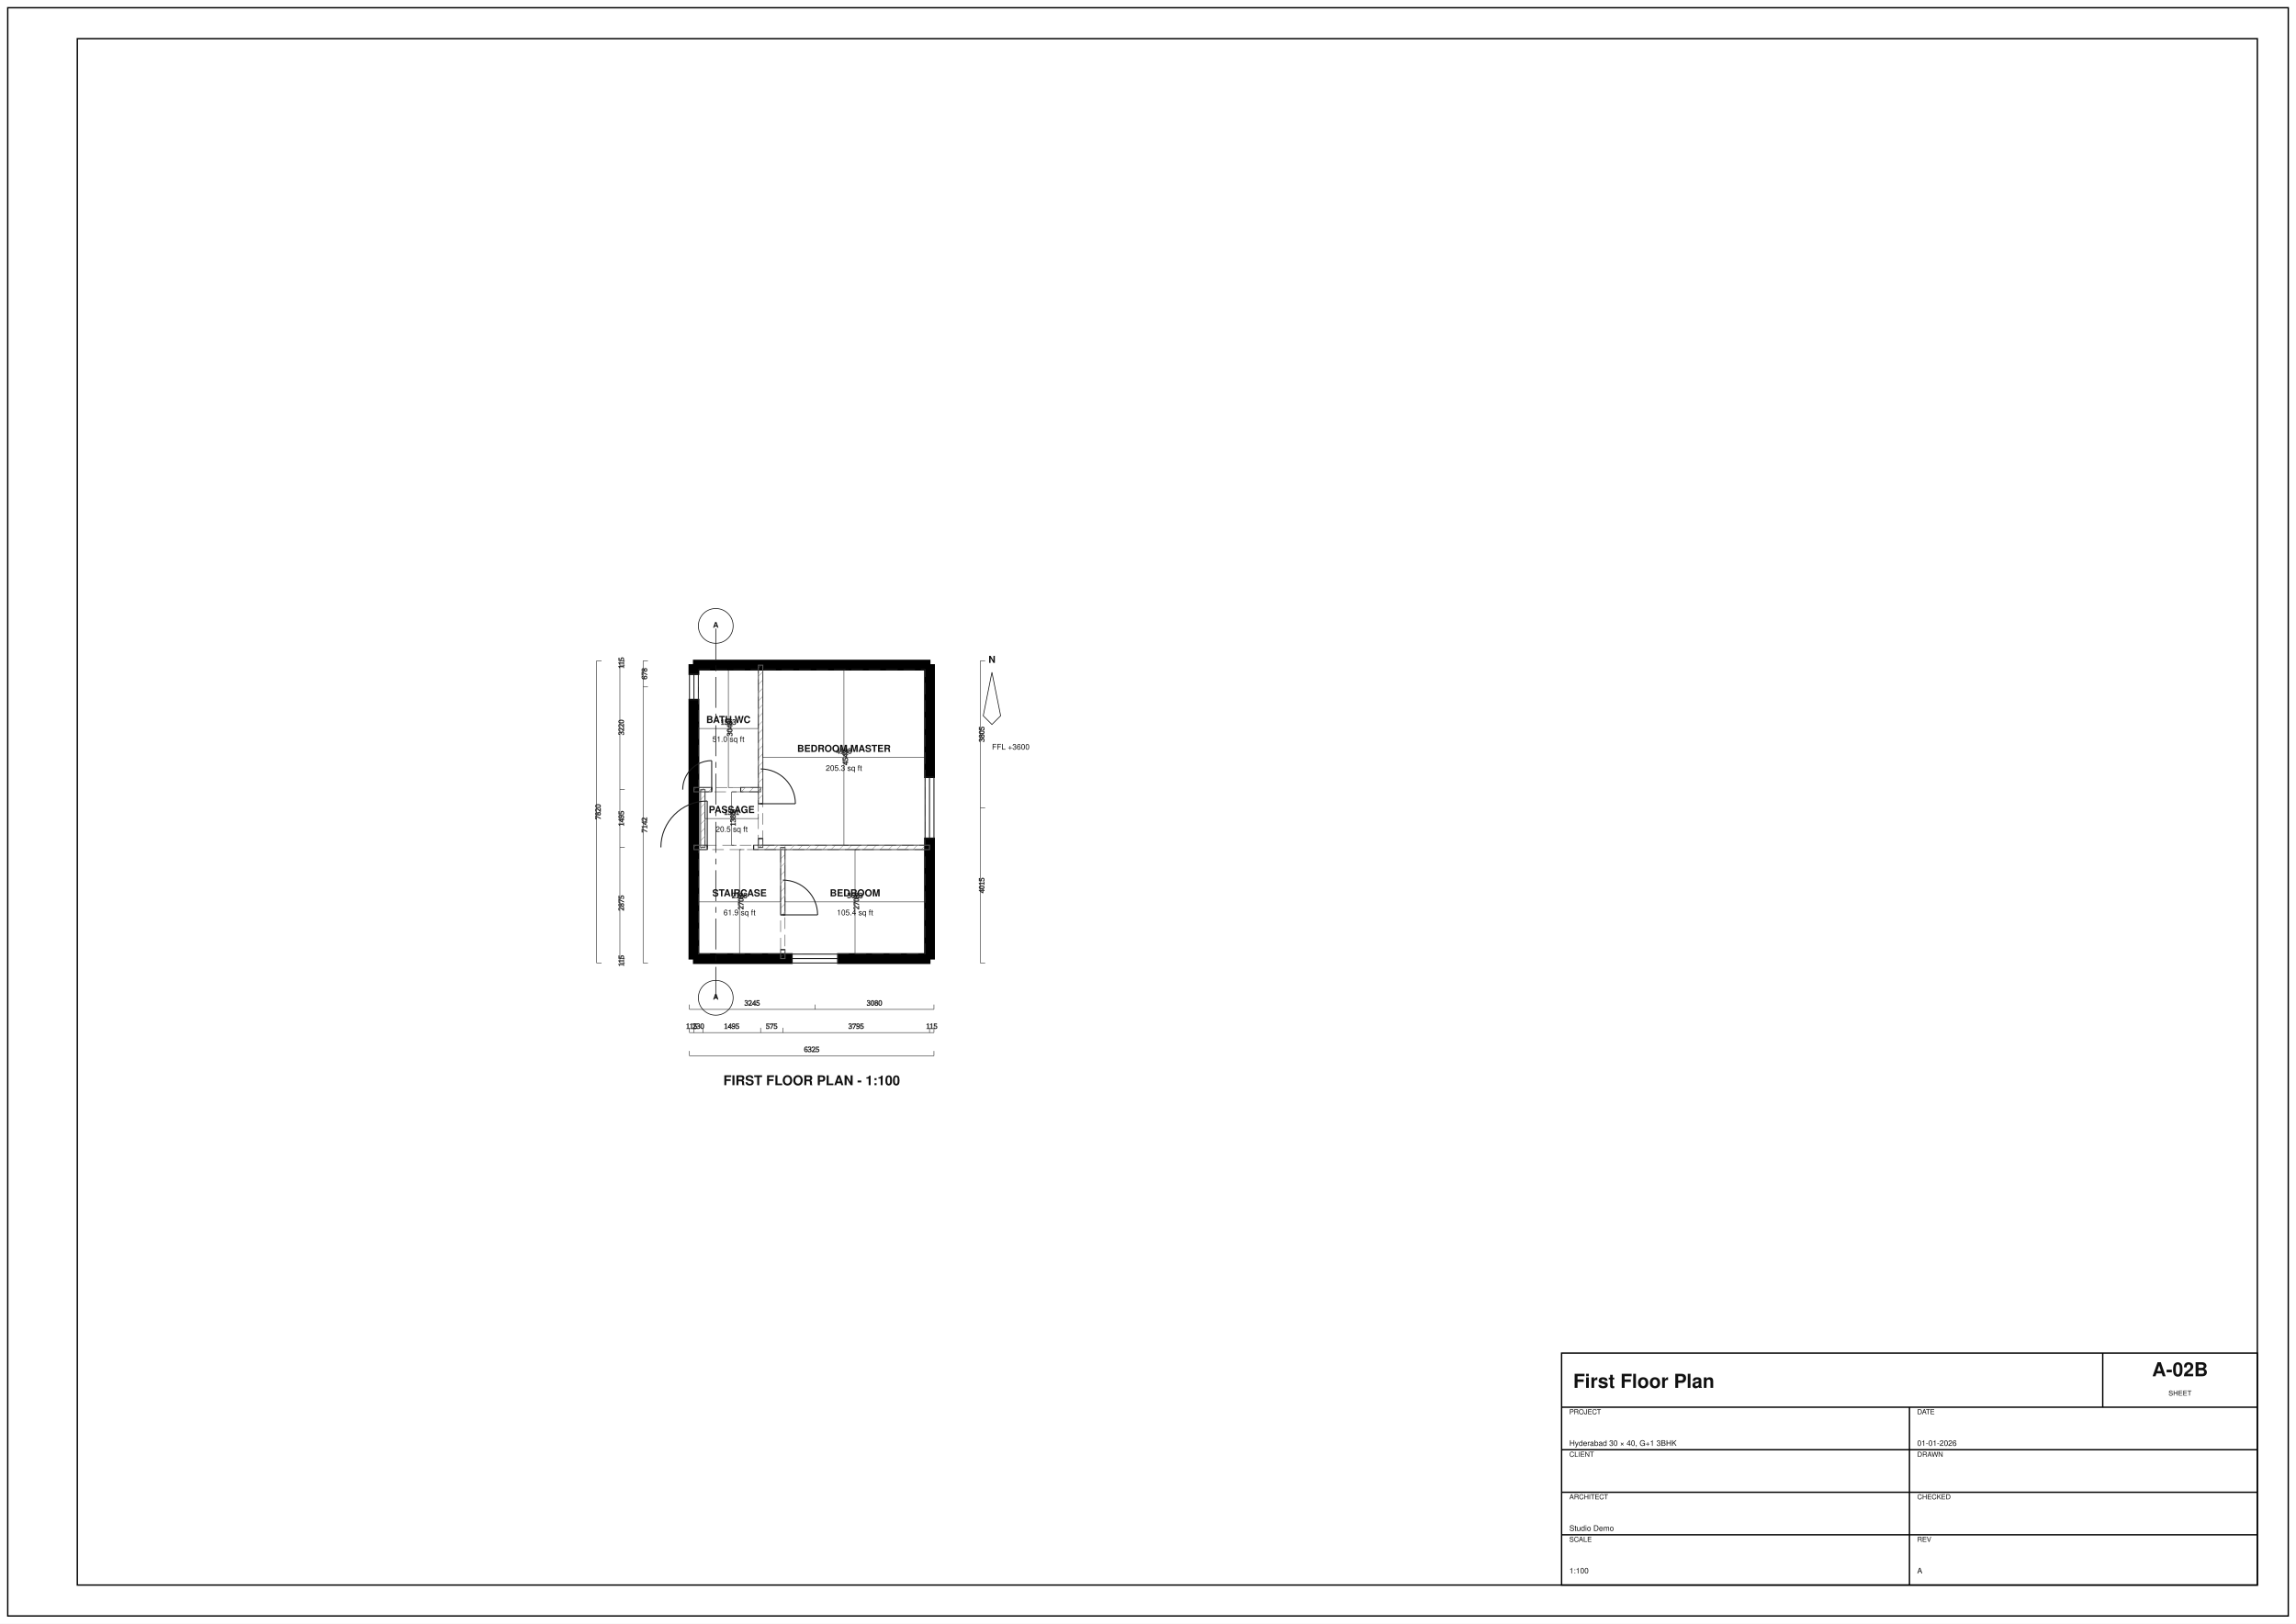
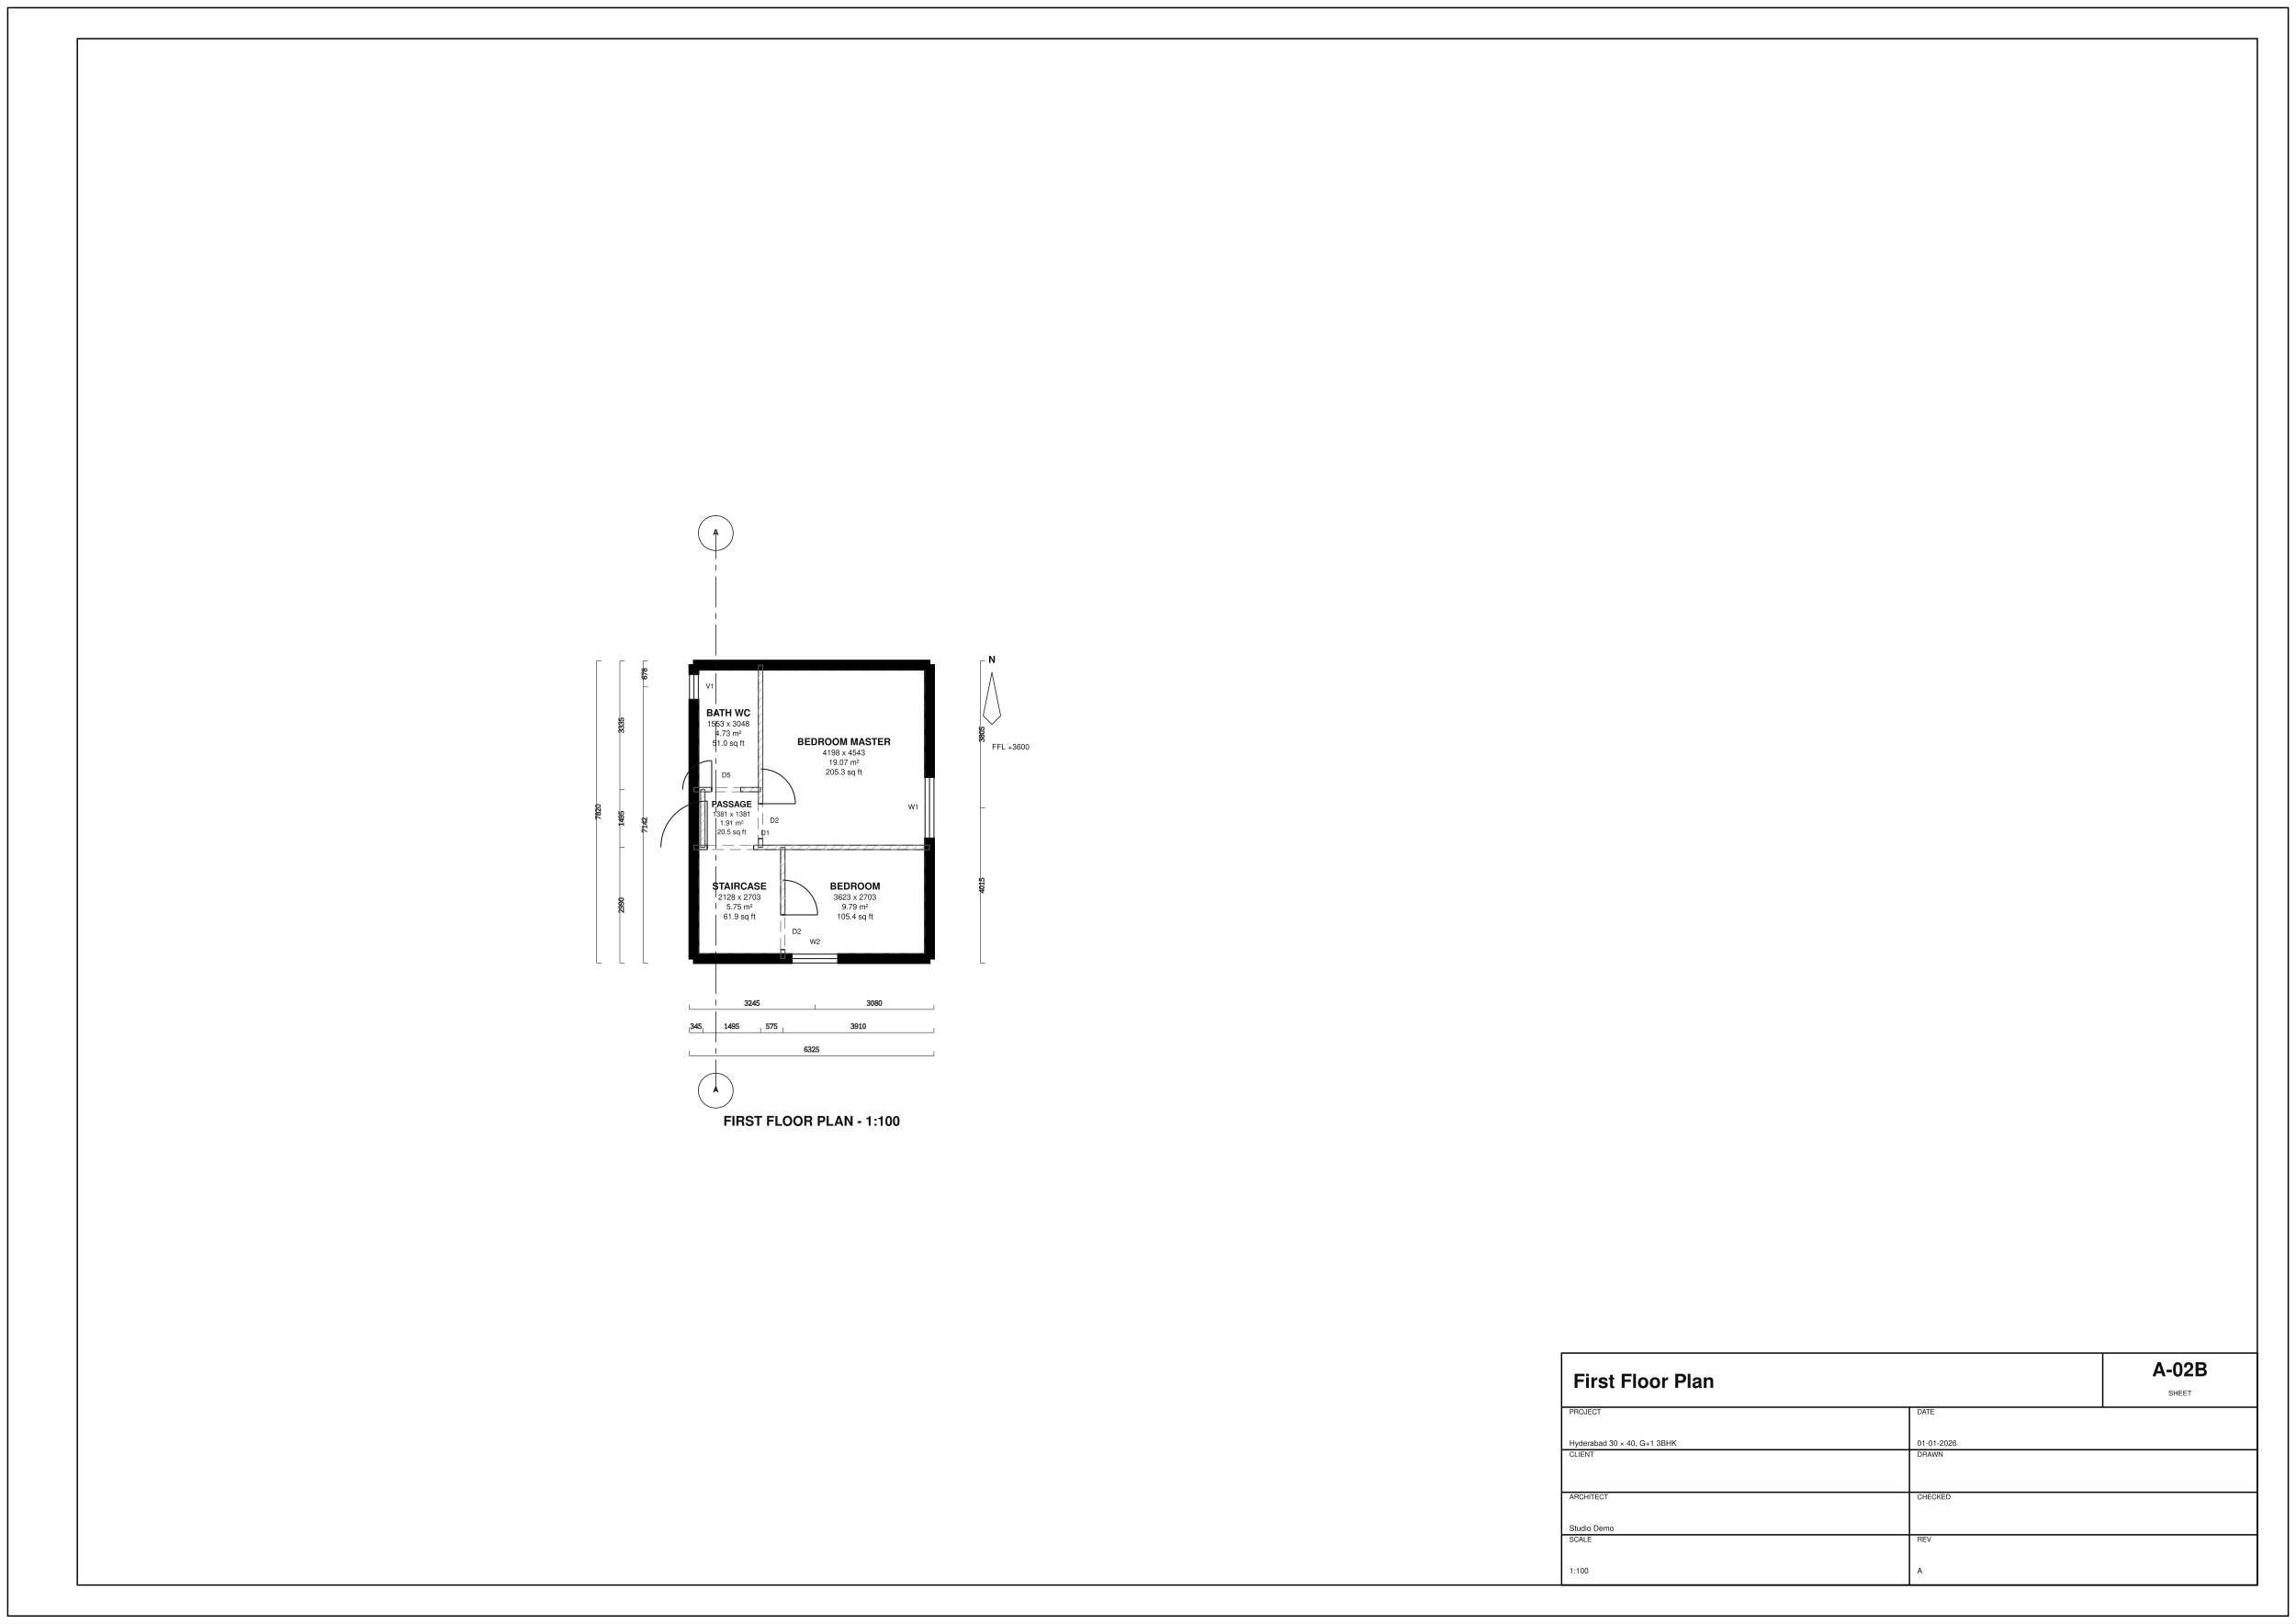
<svg xmlns="http://www.w3.org/2000/svg" width="594mm" height="420mm" viewBox="0 0 594 420" version="1.1">
  <rect x="0" y="0" width="594" height="420" fill="#ffffff" stroke="none" />
  <defs>
-     <clipPath id="hc-02e2aecf7d58b880" clip-rule="evenodd">
+     <clipPath id="hc-2fabb88d1c959c71" clip-rule="evenodd">
+       <path d="M 191.625 204.820 L 196.775 204.820 L 196.775 203.680 L 191.625 203.680 Z" />
+     </clipPath>
+     <clipPath id="hc-30f6f6755287863d" clip-rule="evenodd">
+       <path d="M 181.255 219.200 L 181.255 204.250 L 182.395 204.250 L 182.395 219.200 Z" />
+     </clipPath>
+     <clipPath id="hc-3324a0f1981ed050" clip-rule="evenodd">
+       <path d="M 196.205 207.900 L 196.205 172.050 L 197.345 172.050 L 197.345 207.900 Z" />
+     </clipPath>
+     <clipPath id="hc-33be5f0cafb42b25" clip-rule="evenodd">
+       <path d="M 196.205 219.200 L 196.205 216.900 L 197.345 216.900 L 197.345 219.200 Z" />
+     </clipPath>
+     <clipPath id="hc-5deb7b3d80d08390" clip-rule="evenodd">
+       <path d="M 194.975 219.770 L 240.475 219.770 L 240.475 218.630 L 194.975 218.630 Z" />
+     </clipPath>
+     <clipPath id="hc-6eab37e0f285884a" clip-rule="evenodd">
+       <path d="M 201.955 247.950 L 201.955 245.650 L 203.095 245.650 L 203.095 247.950 Z" />
+     </clipPath>
+     <clipPath id="hc-c8989ff6941b7d05" clip-rule="evenodd">
      <path d="M 179.525 219.770 L 182.975 219.770 L 182.975 218.630 L 179.525 218.630 Z" />
    </clipPath>
-     <clipPath id="hc-03ec064bcb64642f" clip-rule="evenodd">
-       <path d="M 194.975 219.770 L 240.475 219.770 L 240.475 218.630 L 194.975 218.630 Z" />
-     </clipPath>
-     <clipPath id="hc-328d15620842dbb8" clip-rule="evenodd">
-       <path d="M 191.625 204.820 L 196.775 204.820 L 196.775 203.680 L 191.625 203.680 Z" />
-     </clipPath>
-     <clipPath id="hc-5a76fa1350d3654e" clip-rule="evenodd">
+     <clipPath id="hc-cb051ecf6b8b5815" clip-rule="evenodd">
+       <path d="M 201.955 236.650 L 201.955 219.200 L 203.095 219.200 L 203.095 236.650 Z" />
+     </clipPath>
+     <clipPath id="hc-cc9a8199550c383a" clip-rule="evenodd">
      <path d="M 179.525 204.820 L 184.125 204.820 L 184.125 203.680 L 179.525 203.680 Z" />
-     </clipPath>
-     <clipPath id="hc-6161d35e49994068" clip-rule="evenodd">
-       <path d="M 196.205 219.200 L 196.205 216.900 L 197.345 216.900 L 197.345 219.200 Z" />
-     </clipPath>
-     <clipPath id="hc-836ccc73bb1bcad6" clip-rule="evenodd">
-       <path d="M 201.955 247.950 L 201.955 245.650 L 203.095 245.650 L 203.095 247.950 Z" />
-     </clipPath>
-     <clipPath id="hc-98cc889cf0760d0c" clip-rule="evenodd">
-       <path d="M 181.255 219.200 L 181.255 204.250 L 182.395 204.250 L 182.395 219.200 Z" />
-     </clipPath>
-     <clipPath id="hc-c571aab393e7611a" clip-rule="evenodd">
-       <path d="M 196.205 207.900 L 196.205 172.050 L 197.345 172.050 L 197.345 207.900 Z" />
-     </clipPath>
-     <clipPath id="hc-fc0e06944cdb5dfb" clip-rule="evenodd">
-       <path d="M 201.955 236.650 L 201.955 219.200 L 203.095 219.200 L 203.095 236.650 Z" />
    </clipPath>
  </defs>
  <g id="g-frame">
    <g class="layer" data-layer="A-TEXT" stroke="#111111" stroke-width="0.180" fill="none" stroke-linecap="butt" stroke-linejoin="miter">
      <g font-family="Helvetica, Arial, sans-serif" fill="#111111" stroke="none">
        <text x="407.000" y="359.000" font-size="5.000" text-anchor="start" dominant-baseline="alphabetic" font-weight="600">First Floor Plan</text>
        <text x="564.000" y="356.000" font-size="5.000" text-anchor="middle" dominant-baseline="alphabetic" font-weight="600">A-02B</text>
        <text x="564.000" y="361.000" font-size="1.800" text-anchor="middle" dominant-baseline="alphabetic">SHEET</text>
        <text x="406.000" y="365.000" font-size="1.800" text-anchor="start" dominant-baseline="hanging">PROJECT</text>
        <text x="406.000" y="374.000" font-size="2.000" text-anchor="start" dominant-baseline="alphabetic">Hyderabad 30 × 40, G+1 3BHK</text>
        <text x="406.000" y="376.000" font-size="1.800" text-anchor="start" dominant-baseline="hanging">CLIENT</text>
        <text x="406.000" y="385.000" font-size="2.000" text-anchor="start" dominant-baseline="alphabetic" />
        <text x="406.000" y="387.000" font-size="1.800" text-anchor="start" dominant-baseline="hanging">ARCHITECT</text>
        <text x="406.000" y="396.000" font-size="2.000" text-anchor="start" dominant-baseline="alphabetic">Studio Demo</text>
        <text x="406.000" y="398.000" font-size="1.800" text-anchor="start" dominant-baseline="hanging">SCALE</text>
        <text x="406.000" y="407.000" font-size="2.000" text-anchor="start" dominant-baseline="alphabetic">1:100</text>
        <text x="496.000" y="365.000" font-size="1.800" text-anchor="start" dominant-baseline="hanging">DATE</text>
        <text x="496.000" y="374.000" font-size="2.000" text-anchor="start" dominant-baseline="alphabetic">01-01-2026</text>
        <text x="496.000" y="376.000" font-size="1.800" text-anchor="start" dominant-baseline="hanging">DRAWN</text>
        <text x="496.000" y="385.000" font-size="2.000" text-anchor="start" dominant-baseline="alphabetic" />
        <text x="496.000" y="387.000" font-size="1.800" text-anchor="start" dominant-baseline="hanging">CHECKED</text>
        <text x="496.000" y="396.000" font-size="2.000" text-anchor="start" dominant-baseline="alphabetic" />
        <text x="496.000" y="398.000" font-size="1.800" text-anchor="start" dominant-baseline="hanging">REV</text>
        <text x="496.000" y="407.000" font-size="2.000" text-anchor="start" dominant-baseline="alphabetic">A</text>
      </g>
    </g>
    <g class="layer" data-layer="A-TITL" stroke="#000000" stroke-width="0.350" fill="none" stroke-linecap="butt" stroke-linejoin="miter">
      <polygon points="2.000,2.000 592.000,2.000 592.000,418.000 2.000,418.000" fill="none" />
      <polygon points="20.000,10.000 584.000,10.000 584.000,410.000 20.000,410.000" fill="none" />
      <polygon points="404.000,350.000 584.000,350.000 584.000,410.000 404.000,410.000" fill="none" />
      <line x1="404.000" y1="364.000" x2="584.000" y2="364.000" />
      <line x1="544.000" y1="350.000" x2="544.000" y2="364.000" />
      <line x1="494.000" y1="364.000" x2="494.000" y2="410.000" />
      <line x1="404.000" y1="375.000" x2="494.000" y2="375.000" />
      <line x1="404.000" y1="386.000" x2="494.000" y2="386.000" />
      <line x1="404.000" y1="397.000" x2="494.000" y2="397.000" />
      <line x1="494.000" y1="375.000" x2="584.000" y2="375.000" />
      <line x1="494.000" y1="386.000" x2="584.000" y2="386.000" />
      <line x1="494.000" y1="397.000" x2="584.000" y2="397.000" />
    </g>
  </g>
  <g id="g-plan-storey_01M1KFK7XYQYDAHNSX9BWGTTGA">
    <g class="layer" data-layer="A-WALL" stroke="#000000" stroke-width="0.500" fill="none" stroke-linecap="butt" stroke-linejoin="miter">
      <path d="M 239.325 247.950 L 239.325 216.900 L 241.625 216.900 L 241.625 247.950 Z" fill="#000000" fill-rule="evenodd" stroke="none" />
      <polygon points="239.325,247.950 239.325,216.900 241.625,216.900 241.625,247.950" fill="none" />
      <path d="M 239.325 201.000 L 239.325 172.050 L 241.625 172.050 L 241.625 201.000 Z" fill="#000000" fill-rule="evenodd" stroke="none" />
      <polygon points="239.325,201.000 239.325,172.050 241.625,172.050 241.625,201.000" fill="none" />
      <path d="M 179.525 173.200 L 240.475 173.200 L 240.475 170.900 L 179.525 170.900 Z" fill="#000000" fill-rule="evenodd" stroke="none" />
      <polygon points="179.525,173.200 240.475,173.200 240.475,170.900 179.525,170.900" fill="none" />
      <path d="M 178.375 247.950 L 178.375 181.010 L 180.675 181.010 L 180.675 247.950 Z" fill="#000000" fill-rule="evenodd" stroke="none" />
      <polygon points="178.375,247.950 178.375,181.010 180.675,181.010 180.675,247.950" fill="none" />
      <path d="M 178.375 174.350 L 178.375 172.050 L 180.675 172.050 L 180.675 174.350 Z" fill="#000000" fill-rule="evenodd" stroke="none" />
      <polygon points="178.375,174.350 178.375,172.050 180.675,172.050 180.675,174.350" fill="none" />
      <path d="M 179.525 249.100 L 204.825 249.100 L 204.825 246.800 L 179.525 246.800 Z" fill="#000000" fill-rule="evenodd" stroke="none" />
      <polygon points="179.525,249.100 204.825,249.100 204.825,246.800 179.525,246.800" fill="none" />
      <path d="M 216.825 249.100 L 240.475 249.100 L 240.475 246.800 L 216.825 246.800 Z" fill="#000000" fill-rule="evenodd" stroke="none" />
      <polygon points="216.825,249.100 240.475,249.100 240.475,246.800 216.825,246.800" fill="none" />
    </g>
    <g class="layer" data-layer="A-WALL-PART" stroke="#555555" stroke-width="0.250" fill="none" stroke-linecap="butt" stroke-linejoin="miter">
-       <g clip-path="url(#hc-98cc889cf0760d0c)">
+       <g clip-path="url(#hc-30f6f6755287863d)">
        <path d="M 182.495 220.440 L 190.535 212.390 M 181.435 219.380 L 189.475 211.330 M 180.365 218.310 L 188.415 210.270 M 179.305 217.250 L 187.355 209.210 M 178.245 216.190 L 186.295 208.150 M 177.185 215.130 L 185.235 207.090 M 176.125 214.070 L 184.175 206.030 M 175.065 213.010 L 183.115 204.970 M 174.005 211.950 L 182.055 203.910 M 172.945 210.890 L 180.995 202.850" stroke="#555555" stroke-width="0.080" fill="none" />
      </g>
      <polygon points="181.255,219.200 181.255,204.250 182.395,204.250 182.395,219.200" fill="none" />
-       <g clip-path="url(#hc-836ccc73bb1bcad6)">
+       <g clip-path="url(#hc-6eab37e0f285884a)">
        <path d="M 202.865 248.860 L 204.585 247.140 M 201.805 247.800 L 203.525 246.080 M 200.745 246.740 L 202.465 245.020" stroke="#555555" stroke-width="0.080" fill="none" />
      </g>
      <polygon points="201.955,247.950 201.955,245.650 203.095,245.650 203.095,247.950" fill="none" />
-       <g clip-path="url(#hc-fc0e06944cdb5dfb)">
+       <g clip-path="url(#hc-cb051ecf6b8b5815)">
        <path d="M 203.205 237.900 L 212.505 228.610 M 202.145 236.840 L 211.445 227.550 M 201.085 235.780 L 210.385 226.490 M 200.025 234.720 L 209.325 225.430 M 198.965 233.660 L 208.265 224.370 M 197.905 232.600 L 207.195 223.300 M 196.845 231.540 L 206.135 222.240 M 195.785 230.480 L 205.075 221.180 M 194.725 229.420 L 204.015 220.120 M 193.665 228.360 L 202.955 219.060 M 192.605 227.300 L 201.895 218.000" stroke="#555555" stroke-width="0.080" fill="none" />
      </g>
      <polygon points="201.955,236.650 201.955,219.200 203.095,219.200 203.095,236.650" fill="none" />
-       <g clip-path="url(#hc-6161d35e49994068)">
+       <g clip-path="url(#hc-33be5f0cafb42b25)">
        <path d="M 197.395 220.390 L 199.115 218.670 M 196.335 219.330 L 198.055 217.610 M 195.265 218.260 L 196.985 216.540 M 194.205 217.200 L 195.925 215.480" stroke="#555555" stroke-width="0.080" fill="none" />
      </g>
      <polygon points="196.205,219.200 196.205,216.900 197.345,216.900 197.345,219.200" fill="none" />
-       <g clip-path="url(#hc-c571aab393e7611a)">
+       <g clip-path="url(#hc-3324a0f1981ed050)">
        <path d="M 197.735 209.430 L 216.235 190.940 M 196.675 208.370 L 215.175 189.880 M 195.615 207.310 L 214.115 188.820 M 194.555 206.250 L 213.055 187.760 M 193.495 205.190 L 211.985 186.690 M 192.435 204.130 L 210.925 185.630 M 191.375 203.070 L 209.865 184.570 M 190.315 202.010 L 208.805 183.510 M 189.255 200.950 L 207.745 182.450 M 188.195 199.890 L 206.685 181.390 M 187.135 198.830 L 205.625 180.330 M 186.075 197.770 L 204.565 179.270 M 185.005 196.700 L 203.505 178.210 M 183.945 195.640 L 202.445 177.150 M 182.885 194.580 L 201.385 176.090 M 181.825 193.520 L 200.325 175.030 M 180.765 192.460 L 199.265 173.970 M 179.705 191.400 L 198.205 172.910 M 178.645 190.340 L 197.145 171.850 M 177.585 189.280 L 196.075 170.780" stroke="#555555" stroke-width="0.080" fill="none" />
      </g>
      <polygon points="196.205,207.900 196.205,172.050 197.345,172.050 197.345,207.900" fill="none" />
-       <g clip-path="url(#hc-02e2aecf7d58b880)">
+       <g clip-path="url(#hc-c8989ff6941b7d05)">
        <path d="M 181.345 221.590 L 183.635 219.290 M 180.285 220.530 L 182.575 218.230 M 179.215 219.460 L 181.515 217.170 M 178.155 218.400 L 180.455 216.110" stroke="#555555" stroke-width="0.080" fill="none" />
      </g>
      <polygon points="179.525,219.770 182.975,219.770 182.975,218.630 179.525,218.630" fill="none" />
-       <g clip-path="url(#hc-03ec064bcb64642f)">
+       <g clip-path="url(#hc-5deb7b3d80d08390)">
        <path d="M 218.765 243.560 L 242.085 220.240 M 217.705 242.500 L 241.025 219.180 M 216.645 241.440 L 239.965 218.120 M 215.585 240.380 L 238.905 217.060 M 214.525 239.320 L 237.845 216.000 M 213.465 238.260 L 236.785 214.940 M 212.405 237.200 L 235.725 213.880 M 211.345 236.130 L 234.665 212.810 M 210.275 235.070 L 233.595 211.750 M 209.215 234.010 L 232.535 210.690 M 208.155 232.950 L 231.475 209.630 M 207.095 231.890 L 230.415 208.570 M 206.035 230.830 L 229.355 207.510 M 204.975 229.770 L 228.295 206.450 M 203.915 228.710 L 227.235 205.390 M 202.855 227.650 L 226.175 204.330 M 201.795 226.590 L 225.115 203.270 M 200.735 225.530 L 224.055 202.210 M 199.675 224.470 L 222.995 201.150 M 198.615 223.410 L 221.935 200.090 M 197.555 222.350 L 220.875 199.030 M 196.495 221.290 L 219.815 197.970 M 195.435 220.230 L 218.755 196.910 M 194.365 219.160 L 217.685 195.840" stroke="#555555" stroke-width="0.080" fill="none" />
      </g>
      <polygon points="194.975,219.770 240.475,219.770 240.475,218.630 194.975,218.630" fill="none" />
-       <g clip-path="url(#hc-5a76fa1350d3654e)">
+       <g clip-path="url(#hc-cc9a8199550c383a)">
        <path d="M 182.455 207.750 L 185.325 204.880 M 181.395 206.690 L 184.265 203.820 M 180.335 205.630 L 183.205 202.760 M 179.275 204.570 L 182.145 201.700 M 178.205 203.500 L 181.075 200.630" stroke="#555555" stroke-width="0.080" fill="none" />
      </g>
      <polygon points="179.525,204.820 184.125,204.820 184.125,203.680 179.525,203.680" fill="none" />
-       <g clip-path="url(#hc-328d15620842dbb8)">
+       <g clip-path="url(#hc-2fabb88d1c959c71)">
        <path d="M 194.865 208.060 L 198.015 204.920 M 193.805 207.000 L 196.955 203.860 M 192.745 205.940 L 195.885 202.790 M 191.685 204.880 L 194.825 201.730 M 190.625 203.820 L 193.765 200.670" stroke="#555555" stroke-width="0.080" fill="none" />
      </g>
      <polygon points="191.625,204.820 196.775,204.820 196.775,203.680 191.625,203.680" fill="none" />
    </g>
    <g class="layer" data-layer="A-DOOR" stroke="#1a1a1a" stroke-width="0.250" fill="none" stroke-linecap="butt" stroke-linejoin="miter">
      <line x1="202.525" y1="236.650" x2="211.525" y2="236.650" />
      <path d="M 211.525 236.650 A 9.000 9.000 0 0 0 202.525 227.650" fill="none" />
      <line x1="201.955" y1="245.650" x2="203.095" y2="245.650" />
      <line x1="201.955" y1="236.650" x2="203.095" y2="236.650" />
      <line x1="196.775" y1="207.900" x2="205.775" y2="207.900" />
      <path d="M 205.775 207.900 A 9.000 9.000 0 0 0 196.775 198.900" fill="none" />
      <line x1="196.205" y1="216.900" x2="197.345" y2="216.900" />
      <line x1="196.205" y1="207.900" x2="197.345" y2="207.900" />
      <line x1="182.975" y1="219.200" x2="182.975" y2="207.200" />
      <path d="M 182.975 207.200 A 12.000 12.000 0 0 0 170.975 219.200" fill="none" />
      <line x1="182.975" y1="219.770" x2="182.975" y2="218.630" />
      <line x1="194.975" y1="219.770" x2="194.975" y2="218.630" />
      <line x1="184.125" y1="204.250" x2="184.125" y2="196.750" />
      <path d="M 184.125 196.750 A 7.500 7.500 0 0 0 176.625 204.250" fill="none" />
      <line x1="184.125" y1="204.820" x2="184.125" y2="203.680" />
      <line x1="191.625" y1="204.820" x2="191.625" y2="203.680" />
    </g>
    <g class="layer" data-layer="A-WIND" stroke="#1a1a1a" stroke-width="0.250" fill="none" stroke-linecap="butt" stroke-linejoin="miter">
      <line x1="239.325" y1="216.900" x2="239.325" y2="201.000" />
      <line x1="240.475" y1="216.900" x2="240.475" y2="201.000" />
      <line x1="241.625" y1="216.900" x2="241.625" y2="201.000" />
      <line x1="239.325" y1="216.900" x2="241.625" y2="216.900" />
      <line x1="239.325" y1="201.000" x2="241.625" y2="201.000" />
      <line x1="178.375" y1="181.010" x2="178.375" y2="174.350" />
      <line x1="179.525" y1="181.010" x2="179.525" y2="174.350" />
      <line x1="180.675" y1="181.010" x2="180.675" y2="174.350" />
      <line x1="178.375" y1="181.010" x2="180.675" y2="181.010" />
      <line x1="178.375" y1="174.350" x2="180.675" y2="174.350" />
      <line x1="204.825" y1="249.100" x2="216.825" y2="249.100" />
      <line x1="204.825" y1="247.950" x2="216.825" y2="247.950" />
      <line x1="204.825" y1="246.800" x2="216.825" y2="246.800" />
      <line x1="204.825" y1="249.100" x2="204.825" y2="246.800" />
      <line x1="216.825" y1="249.100" x2="216.825" y2="246.800" />
    </g>
    <g class="layer" data-layer="A-DIM" stroke="#1a1a1a" stroke-width="0.130" fill="none" stroke-linecap="butt" stroke-linejoin="miter">
      <line x1="178.375" y1="273.100" x2="241.625" y2="273.100" />
      <line x1="178.375" y1="273.100" x2="178.375" y2="271.850" />
      <line x1="241.625" y1="273.100" x2="241.625" y2="271.850" />
      <text x="209.995" y="272.100" font-size="2.000" text-anchor="middle" dominant-baseline="alphabetic">6325</text>
      <line x1="178.375" y1="267.100" x2="241.625" y2="267.100" />
      <line x1="178.375" y1="267.100" x2="178.375" y2="265.850" />
-       <line x1="179.525" y1="267.100" x2="179.525" y2="265.850" />
      <line x1="181.825" y1="267.100" x2="181.825" y2="265.850" />
      <line x1="196.775" y1="267.100" x2="196.775" y2="265.850" />
      <line x1="202.525" y1="267.100" x2="202.525" y2="265.850" />
-       <line x1="240.475" y1="267.100" x2="240.475" y2="265.850" />
      <line x1="241.625" y1="267.100" x2="241.625" y2="265.850" />
-       <text x="178.945" y="266.100" font-size="2.000" text-anchor="middle" dominant-baseline="alphabetic">115</text>
-       <text x="180.675" y="266.100" font-size="2.000" text-anchor="middle" dominant-baseline="alphabetic">230</text>
+       <text x="180.095" y="266.100" font-size="2.000" text-anchor="middle" dominant-baseline="alphabetic">345</text>
      <text x="189.295" y="266.100" font-size="2.000" text-anchor="middle" dominant-baseline="alphabetic">1495</text>
      <text x="199.645" y="266.100" font-size="2.000" text-anchor="middle" dominant-baseline="alphabetic">575</text>
-       <text x="221.495" y="266.100" font-size="2.000" text-anchor="middle" dominant-baseline="alphabetic">3795</text>
-       <text x="241.045" y="266.100" font-size="2.000" text-anchor="middle" dominant-baseline="alphabetic">115</text>
+       <text x="222.075" y="266.100" font-size="2.000" text-anchor="middle" dominant-baseline="alphabetic">3910</text>
      <line x1="178.375" y1="261.100" x2="241.625" y2="261.100" />
      <line x1="178.375" y1="261.100" x2="178.375" y2="259.850" />
      <line x1="210.825" y1="261.100" x2="210.825" y2="259.850" />
      <line x1="241.625" y1="261.100" x2="241.625" y2="259.850" />
      <text x="194.595" y="260.100" font-size="2.000" text-anchor="middle" dominant-baseline="alphabetic">3245</text>
      <text x="226.225" y="260.100" font-size="2.000" text-anchor="middle" dominant-baseline="alphabetic">3080</text>
      <line x1="154.375" y1="249.100" x2="154.375" y2="170.900" />
      <line x1="154.375" y1="249.100" x2="155.625" y2="249.100" />
      <line x1="154.375" y1="170.900" x2="155.625" y2="170.900" />
      <text x="155.375" y="210.000" font-size="2.000" text-anchor="middle" dominant-baseline="alphabetic" transform="rotate(-90 155.375 210.000)">7820</text>
      <line x1="160.375" y1="249.100" x2="160.375" y2="170.900" />
      <line x1="160.375" y1="249.100" x2="161.625" y2="249.100" />
-       <line x1="160.375" y1="247.950" x2="161.625" y2="247.950" />
      <line x1="160.375" y1="219.200" x2="161.625" y2="219.200" />
      <line x1="160.375" y1="204.250" x2="161.625" y2="204.250" />
-       <line x1="160.375" y1="172.050" x2="161.625" y2="172.050" />
      <line x1="160.375" y1="170.900" x2="161.625" y2="170.900" />
-       <text x="161.375" y="248.530" font-size="2.000" text-anchor="middle" dominant-baseline="alphabetic" transform="rotate(-90 161.375 248.530)">115</text>
-       <text x="161.375" y="233.580" font-size="2.000" text-anchor="middle" dominant-baseline="alphabetic" transform="rotate(-90 161.375 233.580)">2875</text>
+       <text x="161.375" y="234.150" font-size="2.000" text-anchor="middle" dominant-baseline="alphabetic" transform="rotate(-90 161.375 234.150)">2990</text>
      <text x="161.375" y="211.730" font-size="2.000" text-anchor="middle" dominant-baseline="alphabetic" transform="rotate(-90 161.375 211.730)">1495</text>
-       <text x="161.375" y="188.150" font-size="2.000" text-anchor="middle" dominant-baseline="alphabetic" transform="rotate(-90 161.375 188.150)">3220</text>
-       <text x="161.375" y="171.480" font-size="2.000" text-anchor="middle" dominant-baseline="alphabetic" transform="rotate(-90 161.375 171.480)">115</text>
+       <text x="161.375" y="187.580" font-size="2.000" text-anchor="middle" dominant-baseline="alphabetic" transform="rotate(-90 161.375 187.580)">3335</text>
      <line x1="166.375" y1="249.100" x2="166.375" y2="170.900" />
      <line x1="166.375" y1="249.100" x2="167.625" y2="249.100" />
      <line x1="166.375" y1="177.680" x2="167.625" y2="177.680" />
      <line x1="166.375" y1="170.900" x2="167.625" y2="170.900" />
      <text x="167.375" y="213.390" font-size="2.000" text-anchor="middle" dominant-baseline="alphabetic" transform="rotate(-90 167.375 213.390)">7142</text>
      <text x="167.375" y="174.290" font-size="2.000" text-anchor="middle" dominant-baseline="alphabetic" transform="rotate(-90 167.375 174.290)">678</text>
      <line x1="253.625" y1="249.100" x2="253.625" y2="170.900" />
      <line x1="253.625" y1="249.100" x2="254.875" y2="249.100" />
      <line x1="253.625" y1="208.950" x2="254.875" y2="208.950" />
      <line x1="253.625" y1="170.900" x2="254.875" y2="170.900" />
      <text x="254.625" y="229.030" font-size="2.000" text-anchor="middle" dominant-baseline="alphabetic" transform="rotate(-90 254.625 229.030)">4015</text>
      <text x="254.625" y="189.930" font-size="2.000" text-anchor="middle" dominant-baseline="alphabetic" transform="rotate(-90 254.625 189.930)">3805</text>
-       <line x1="197.345" y1="195.920" x2="239.325" y2="195.920" />
-       <line x1="197.345" y1="195.920" x2="197.345" y2="194.670" />
-       <line x1="239.325" y1="195.920" x2="239.325" y2="194.670" />
-       <text x="218.335" y="194.920" font-size="2.000" text-anchor="middle" dominant-baseline="alphabetic">4198</text>
-       <line x1="218.335" y1="218.630" x2="218.335" y2="173.200" />
-       <line x1="218.335" y1="218.630" x2="219.585" y2="218.630" />
-       <line x1="218.335" y1="173.200" x2="219.585" y2="173.200" />
-       <text x="219.335" y="195.920" font-size="2.000" text-anchor="middle" dominant-baseline="alphabetic" transform="rotate(-90 219.335 195.920)">4543</text>
-       <line x1="203.095" y1="233.290" x2="239.325" y2="233.290" />
-       <line x1="203.095" y1="233.290" x2="203.095" y2="232.040" />
-       <line x1="239.325" y1="233.290" x2="239.325" y2="232.040" />
-       <text x="221.205" y="232.290" font-size="2.000" text-anchor="middle" dominant-baseline="alphabetic">3623</text>
-       <line x1="221.205" y1="246.800" x2="221.205" y2="219.770" />
-       <line x1="221.205" y1="246.800" x2="222.455" y2="246.800" />
-       <line x1="221.205" y1="219.770" x2="222.455" y2="219.770" />
-       <text x="222.205" y="233.290" font-size="2.000" text-anchor="middle" dominant-baseline="alphabetic" transform="rotate(-90 222.205 233.290)">2703</text>
-       <line x1="182.395" y1="211.730" x2="196.205" y2="211.730" />
-       <line x1="182.395" y1="211.730" x2="182.395" y2="210.480" />
-       <line x1="196.205" y1="211.730" x2="196.205" y2="210.480" />
-       <text x="189.295" y="210.730" font-size="2.000" text-anchor="middle" dominant-baseline="alphabetic">1381</text>
-       <line x1="189.295" y1="218.630" x2="189.295" y2="204.820" />
-       <line x1="189.295" y1="218.630" x2="190.545" y2="218.630" />
-       <line x1="189.295" y1="204.820" x2="190.545" y2="204.820" />
-       <text x="190.295" y="211.730" font-size="2.000" text-anchor="middle" dominant-baseline="alphabetic" transform="rotate(-90 190.295 211.730)">1381</text>
-       <line x1="180.675" y1="233.290" x2="201.955" y2="233.290" />
-       <line x1="180.675" y1="233.290" x2="180.675" y2="232.040" />
-       <line x1="201.955" y1="233.290" x2="201.955" y2="232.040" />
-       <text x="191.315" y="232.290" font-size="2.000" text-anchor="middle" dominant-baseline="alphabetic">2128</text>
-       <line x1="191.315" y1="246.800" x2="191.315" y2="219.770" />
-       <line x1="191.315" y1="246.800" x2="192.565" y2="246.800" />
-       <line x1="191.315" y1="219.770" x2="192.565" y2="219.770" />
-       <text x="192.315" y="233.290" font-size="2.000" text-anchor="middle" dominant-baseline="alphabetic" transform="rotate(-90 192.315 233.290)">2703</text>
-       <line x1="180.675" y1="188.440" x2="196.205" y2="188.440" />
-       <line x1="180.675" y1="188.440" x2="180.675" y2="187.190" />
-       <line x1="196.205" y1="188.440" x2="196.205" y2="187.190" />
-       <text x="188.435" y="187.440" font-size="2.000" text-anchor="middle" dominant-baseline="alphabetic">1553</text>
-       <line x1="188.435" y1="203.680" x2="188.435" y2="173.200" />
-       <line x1="188.435" y1="203.680" x2="189.685" y2="203.680" />
-       <line x1="188.435" y1="173.200" x2="189.685" y2="173.200" />
-       <text x="189.435" y="188.440" font-size="2.000" text-anchor="middle" dominant-baseline="alphabetic" transform="rotate(-90 189.435 188.440)">3048</text>
    </g>
    <g class="layer" data-layer="A-TEXT" stroke="#111111" stroke-width="0.180" fill="none" stroke-linecap="butt" stroke-linejoin="miter">
      <polygon points="256.625,173.900 254.375,185.150 256.625,187.400 258.875,185.150" fill="none" />
-       <line x1="185.175" y1="258.100" x2="185.175" y2="161.900" stroke-dasharray="8.000 1.500 1.500 1.500" />
-       <circle cx="185.175" cy="258.100" r="4.500" fill="none" />
-       <circle cx="185.175" cy="161.900" r="4.500" fill="none" />
+       <line x1="185.175" y1="282.100" x2="185.175" y2="137.900" stroke-dasharray="8.000 1.500 1.500 1.500" />
+       <circle cx="185.175" cy="282.100" r="4.500" fill="none" />
+       <circle cx="185.175" cy="137.900" r="4.500" fill="none" />
      <g font-family="Helvetica, Arial, sans-serif" fill="#111111" stroke="none">
-         <text x="218.335" y="193.920" font-size="2.500" text-anchor="middle" dominant-baseline="central" font-weight="600">BEDROOM MASTER</text>
-         <text x="218.335" y="198.920" font-size="2.000" text-anchor="middle" dominant-baseline="central">205.3 sq ft</text>
-         <text x="221.205" y="231.290" font-size="2.500" text-anchor="middle" dominant-baseline="central" font-weight="600">BEDROOM</text>
-         <text x="221.205" y="236.290" font-size="2.000" text-anchor="middle" dominant-baseline="central">105.4 sq ft</text>
-         <text x="189.295" y="209.730" font-size="2.500" text-anchor="middle" dominant-baseline="central" font-weight="600">PASSAGE</text>
-         <text x="189.295" y="214.730" font-size="2.000" text-anchor="middle" dominant-baseline="central">20.5 sq ft</text>
-         <text x="191.315" y="231.290" font-size="2.500" text-anchor="middle" dominant-baseline="central" font-weight="600">STAIRCASE</text>
-         <text x="191.315" y="236.290" font-size="2.000" text-anchor="middle" dominant-baseline="central">61.9 sq ft</text>
-         <text x="188.435" y="186.440" font-size="2.500" text-anchor="middle" dominant-baseline="central" font-weight="600">BATH WC</text>
-         <text x="188.435" y="191.440" font-size="2.000" text-anchor="middle" dominant-baseline="central">51.0 sq ft</text>
+         <text x="218.335" y="192.170" font-size="2.500" text-anchor="middle" dominant-baseline="central" font-weight="600">BEDROOM MASTER</text>
+         <text x="218.335" y="194.920" font-size="2.000" text-anchor="middle" dominant-baseline="central">4198 x 4543</text>
+         <text x="218.335" y="197.420" font-size="2.000" text-anchor="middle" dominant-baseline="central">19.07 m²</text>
+         <text x="218.335" y="199.920" font-size="2.000" text-anchor="middle" dominant-baseline="central">205.3 sq ft</text>
+         <text x="221.205" y="229.540" font-size="2.500" text-anchor="middle" dominant-baseline="central" font-weight="600">BEDROOM</text>
+         <text x="221.205" y="232.290" font-size="2.000" text-anchor="middle" dominant-baseline="central">3623 x 2703</text>
+         <text x="221.205" y="234.790" font-size="2.000" text-anchor="middle" dominant-baseline="central">9.79 m²</text>
+         <text x="221.205" y="237.290" font-size="2.000" text-anchor="middle" dominant-baseline="central">105.4 sq ft</text>
+         <text x="189.295" y="208.280" font-size="2.200" text-anchor="middle" dominant-baseline="central" font-weight="600">PASSAGE</text>
+         <text x="189.295" y="210.780" font-size="1.800" text-anchor="middle" dominant-baseline="central">1381 x 1381</text>
+         <text x="189.295" y="213.080" font-size="1.800" text-anchor="middle" dominant-baseline="central">1.91 m²</text>
+         <text x="189.295" y="215.380" font-size="1.800" text-anchor="middle" dominant-baseline="central">20.5 sq ft</text>
+         <text x="191.315" y="229.540" font-size="2.500" text-anchor="middle" dominant-baseline="central" font-weight="600">STAIRCASE</text>
+         <text x="191.315" y="232.290" font-size="2.000" text-anchor="middle" dominant-baseline="central">2128 x 2703</text>
+         <text x="191.315" y="234.790" font-size="2.000" text-anchor="middle" dominant-baseline="central">5.75 m²</text>
+         <text x="191.315" y="237.290" font-size="2.000" text-anchor="middle" dominant-baseline="central">61.9 sq ft</text>
+         <text x="188.435" y="184.690" font-size="2.500" text-anchor="middle" dominant-baseline="central" font-weight="600">BATH WC</text>
+         <text x="188.435" y="187.440" font-size="2.000" text-anchor="middle" dominant-baseline="central">1553 x 3048</text>
+         <text x="188.435" y="189.940" font-size="2.000" text-anchor="middle" dominant-baseline="central">4.73 m²</text>
+         <text x="188.435" y="192.440" font-size="2.000" text-anchor="middle" dominant-baseline="central">51.0 sq ft</text>
+         <text x="236.325" y="208.950" font-size="1.800" text-anchor="middle" dominant-baseline="central">W1</text>
+         <text x="206.095" y="241.150" font-size="1.800" text-anchor="middle" dominant-baseline="central">D2</text>
+         <text x="200.345" y="212.400" font-size="1.800" text-anchor="middle" dominant-baseline="central">D2</text>
+         <text x="197.975" y="215.630" font-size="1.800" text-anchor="middle" dominant-baseline="central">D1</text>
+         <text x="187.875" y="200.680" font-size="1.800" text-anchor="middle" dominant-baseline="central">D5</text>
+         <text x="183.675" y="177.680" font-size="1.800" text-anchor="middle" dominant-baseline="central">V1</text>
+         <text x="210.825" y="243.800" font-size="1.800" text-anchor="middle" dominant-baseline="central">W2</text>
        <text x="256.625" y="193.900" font-size="2.000" text-anchor="start" dominant-baseline="alphabetic">FFL +3600</text>
        <text x="256.625" y="170.900" font-size="2.500" text-anchor="middle" dominant-baseline="central" font-weight="600">N</text>
-         <text x="185.175" y="258.100" font-size="2.000" text-anchor="middle" dominant-baseline="central" font-weight="600">A</text>
-         <text x="185.175" y="161.900" font-size="2.000" text-anchor="middle" dominant-baseline="central" font-weight="600">A</text>
+         <text x="185.175" y="282.100" font-size="2.000" text-anchor="middle" dominant-baseline="central" font-weight="600">A</text>
+         <text x="185.175" y="137.900" font-size="2.000" text-anchor="middle" dominant-baseline="central" font-weight="600">A</text>
      </g>
    </g>
    <g class="layer" data-layer="A-AREA" stroke="#3a3a3a" stroke-width="0.130" fill="none" stroke-linecap="butt" stroke-linejoin="miter">
      <polygon points="197.345,218.630 239.325,218.630 239.325,173.200 197.345,173.200" fill="none" stroke-dasharray="3.000 1.500" />
      <polygon points="203.095,246.800 239.325,246.800 239.325,219.770 203.095,219.770" fill="none" stroke-dasharray="3.000 1.500" />
      <polygon points="182.395,218.630 196.205,218.630 196.205,204.820 182.395,204.820" fill="none" stroke-dasharray="3.000 1.500" />
      <polygon points="180.675,246.800 201.955,246.800 201.955,219.770 180.675,219.770" fill="none" stroke-dasharray="3.000 1.500" />
      <polygon points="180.675,203.680 196.205,203.680 196.205,173.200 180.675,173.200" fill="none" stroke-dasharray="3.000 1.500" />
    </g>
  </g>
  <g id="g-plan-storey_01M1KFK7XYQYDAHNSX9BWGTTGA-label">
    <g class="layer" data-layer="A-TEXT" stroke="#111111" stroke-width="0.180" fill="none" stroke-linecap="butt" stroke-linejoin="miter">
      <g font-family="Helvetica, Arial, sans-serif" fill="#111111" stroke="none">
-         <text x="209.995" y="279.100" font-size="3.500" text-anchor="middle" dominant-baseline="hanging" font-weight="600">FIRST FLOOR PLAN - 1:100</text>
+         <text x="209.995" y="289.600" font-size="3.500" text-anchor="middle" dominant-baseline="hanging" font-weight="600">FIRST FLOOR PLAN - 1:100</text>
      </g>
    </g>
  </g>
</svg>
